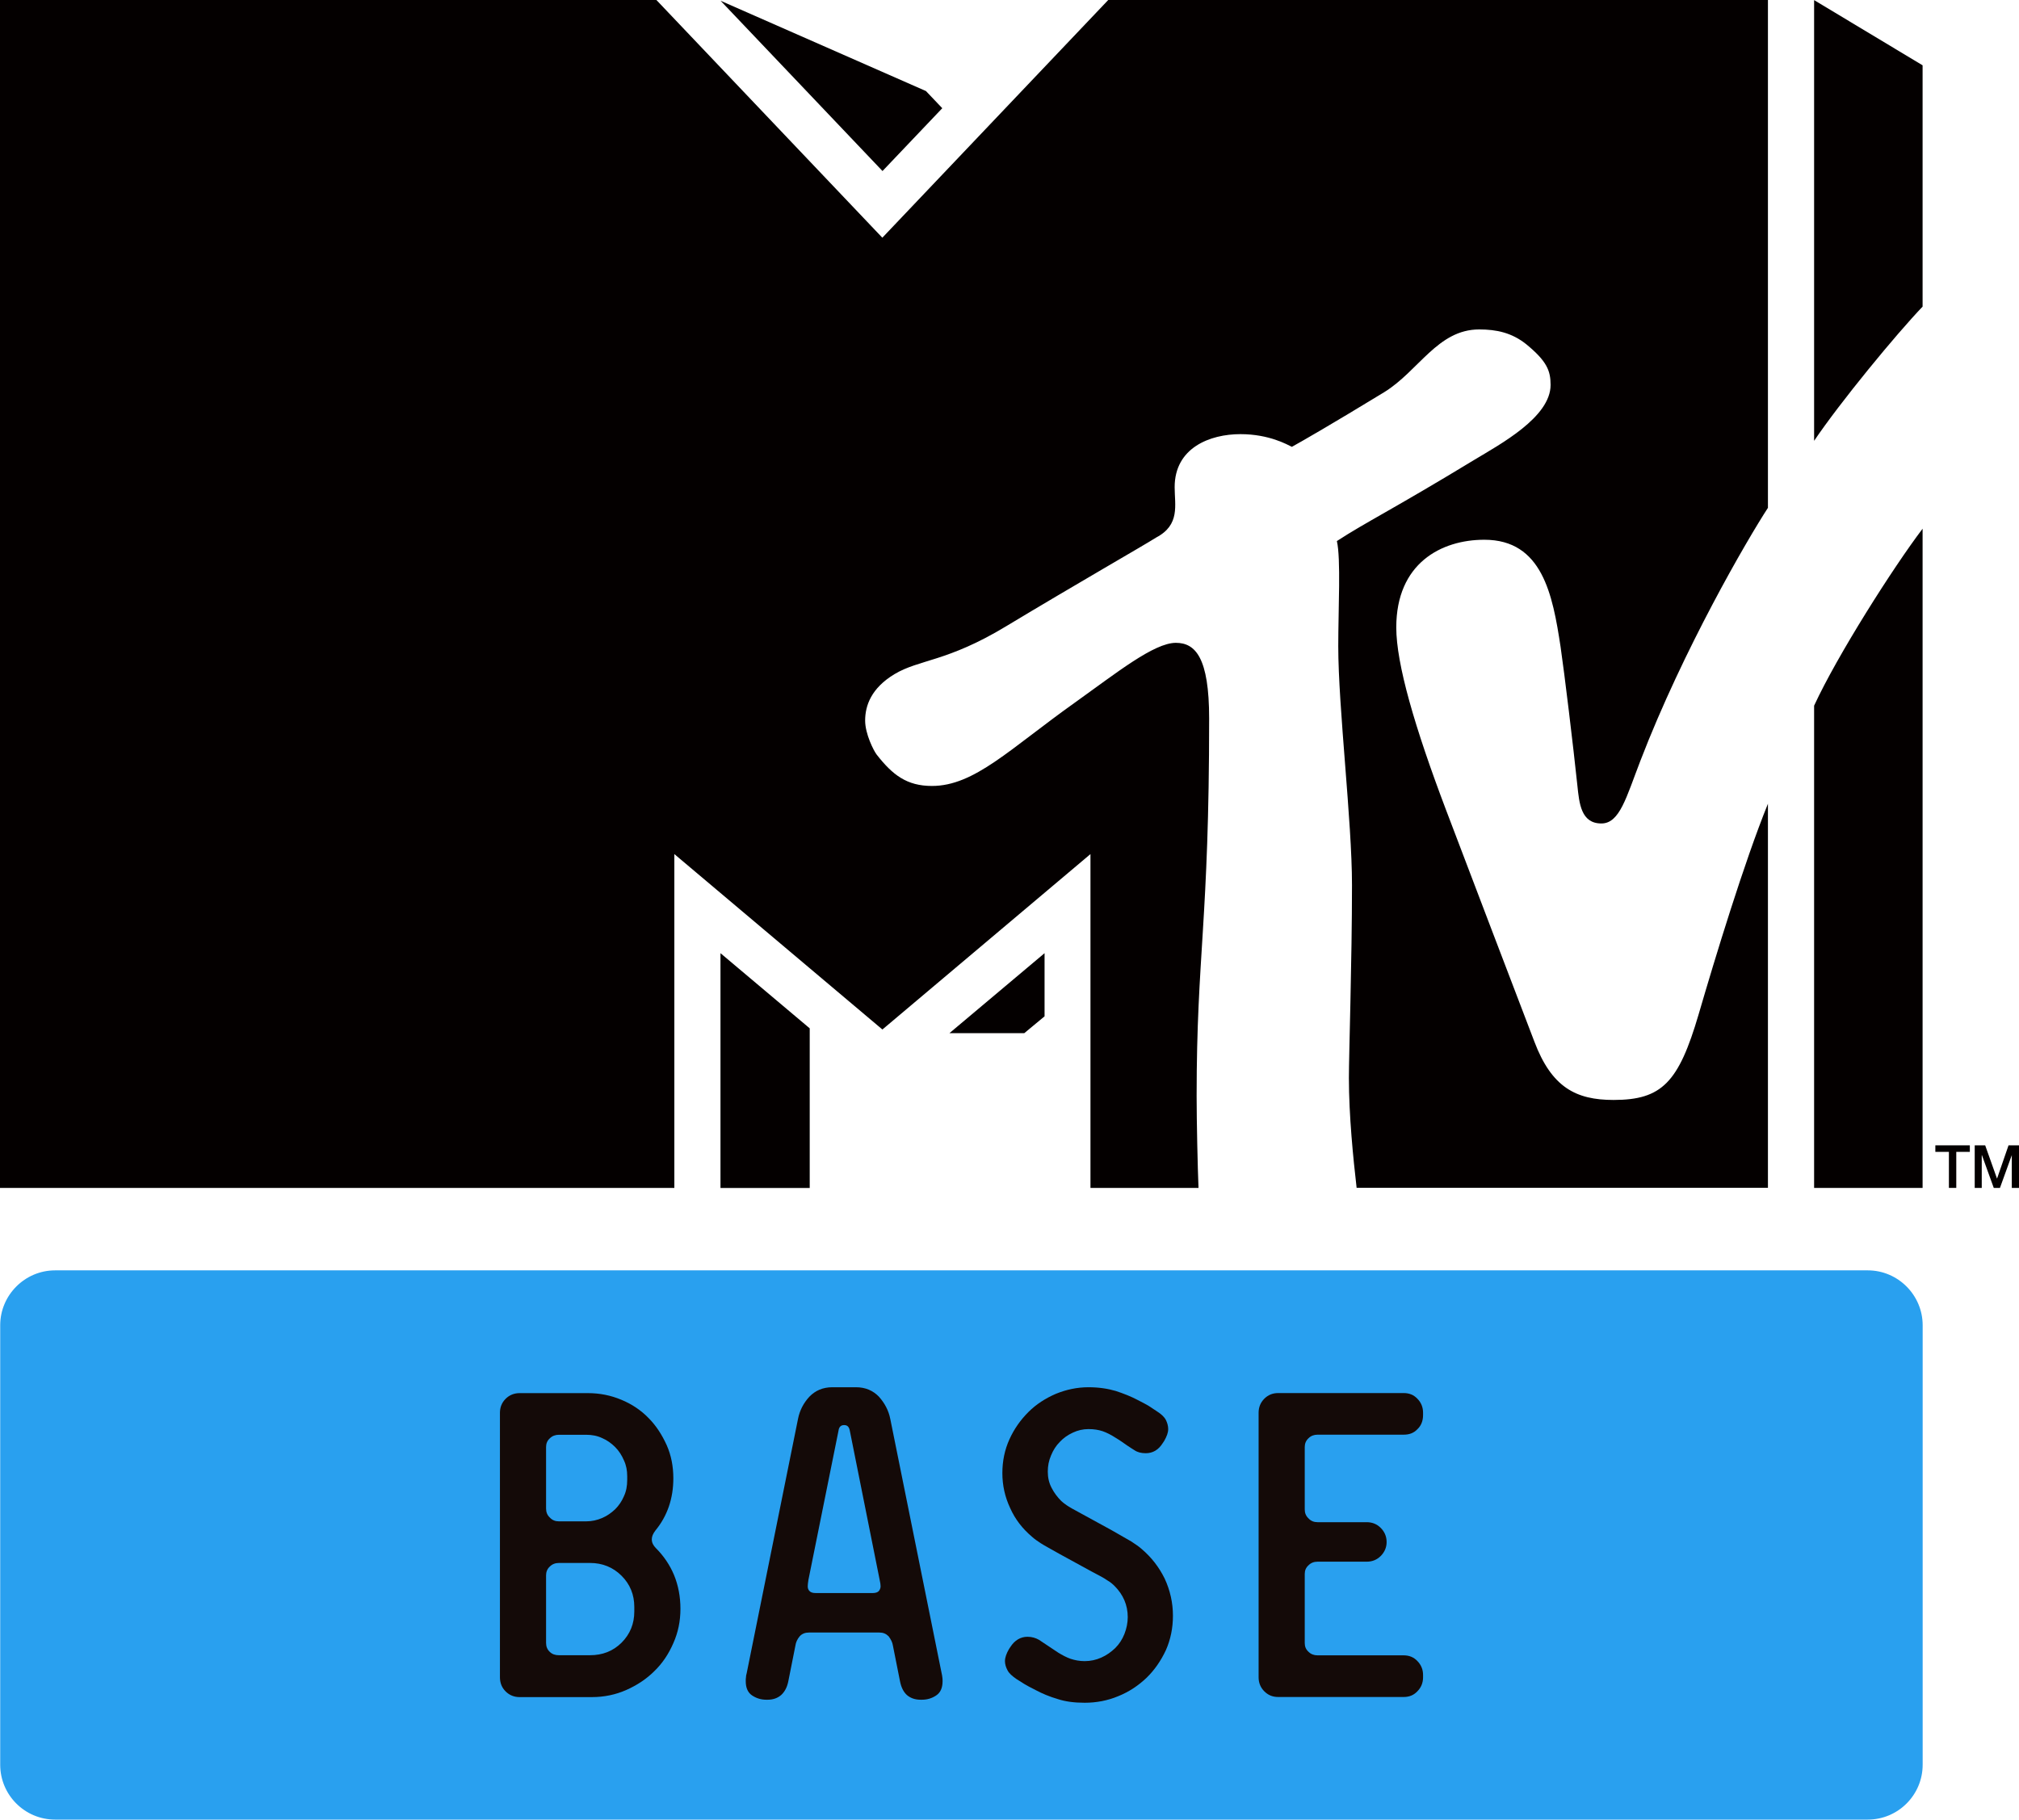
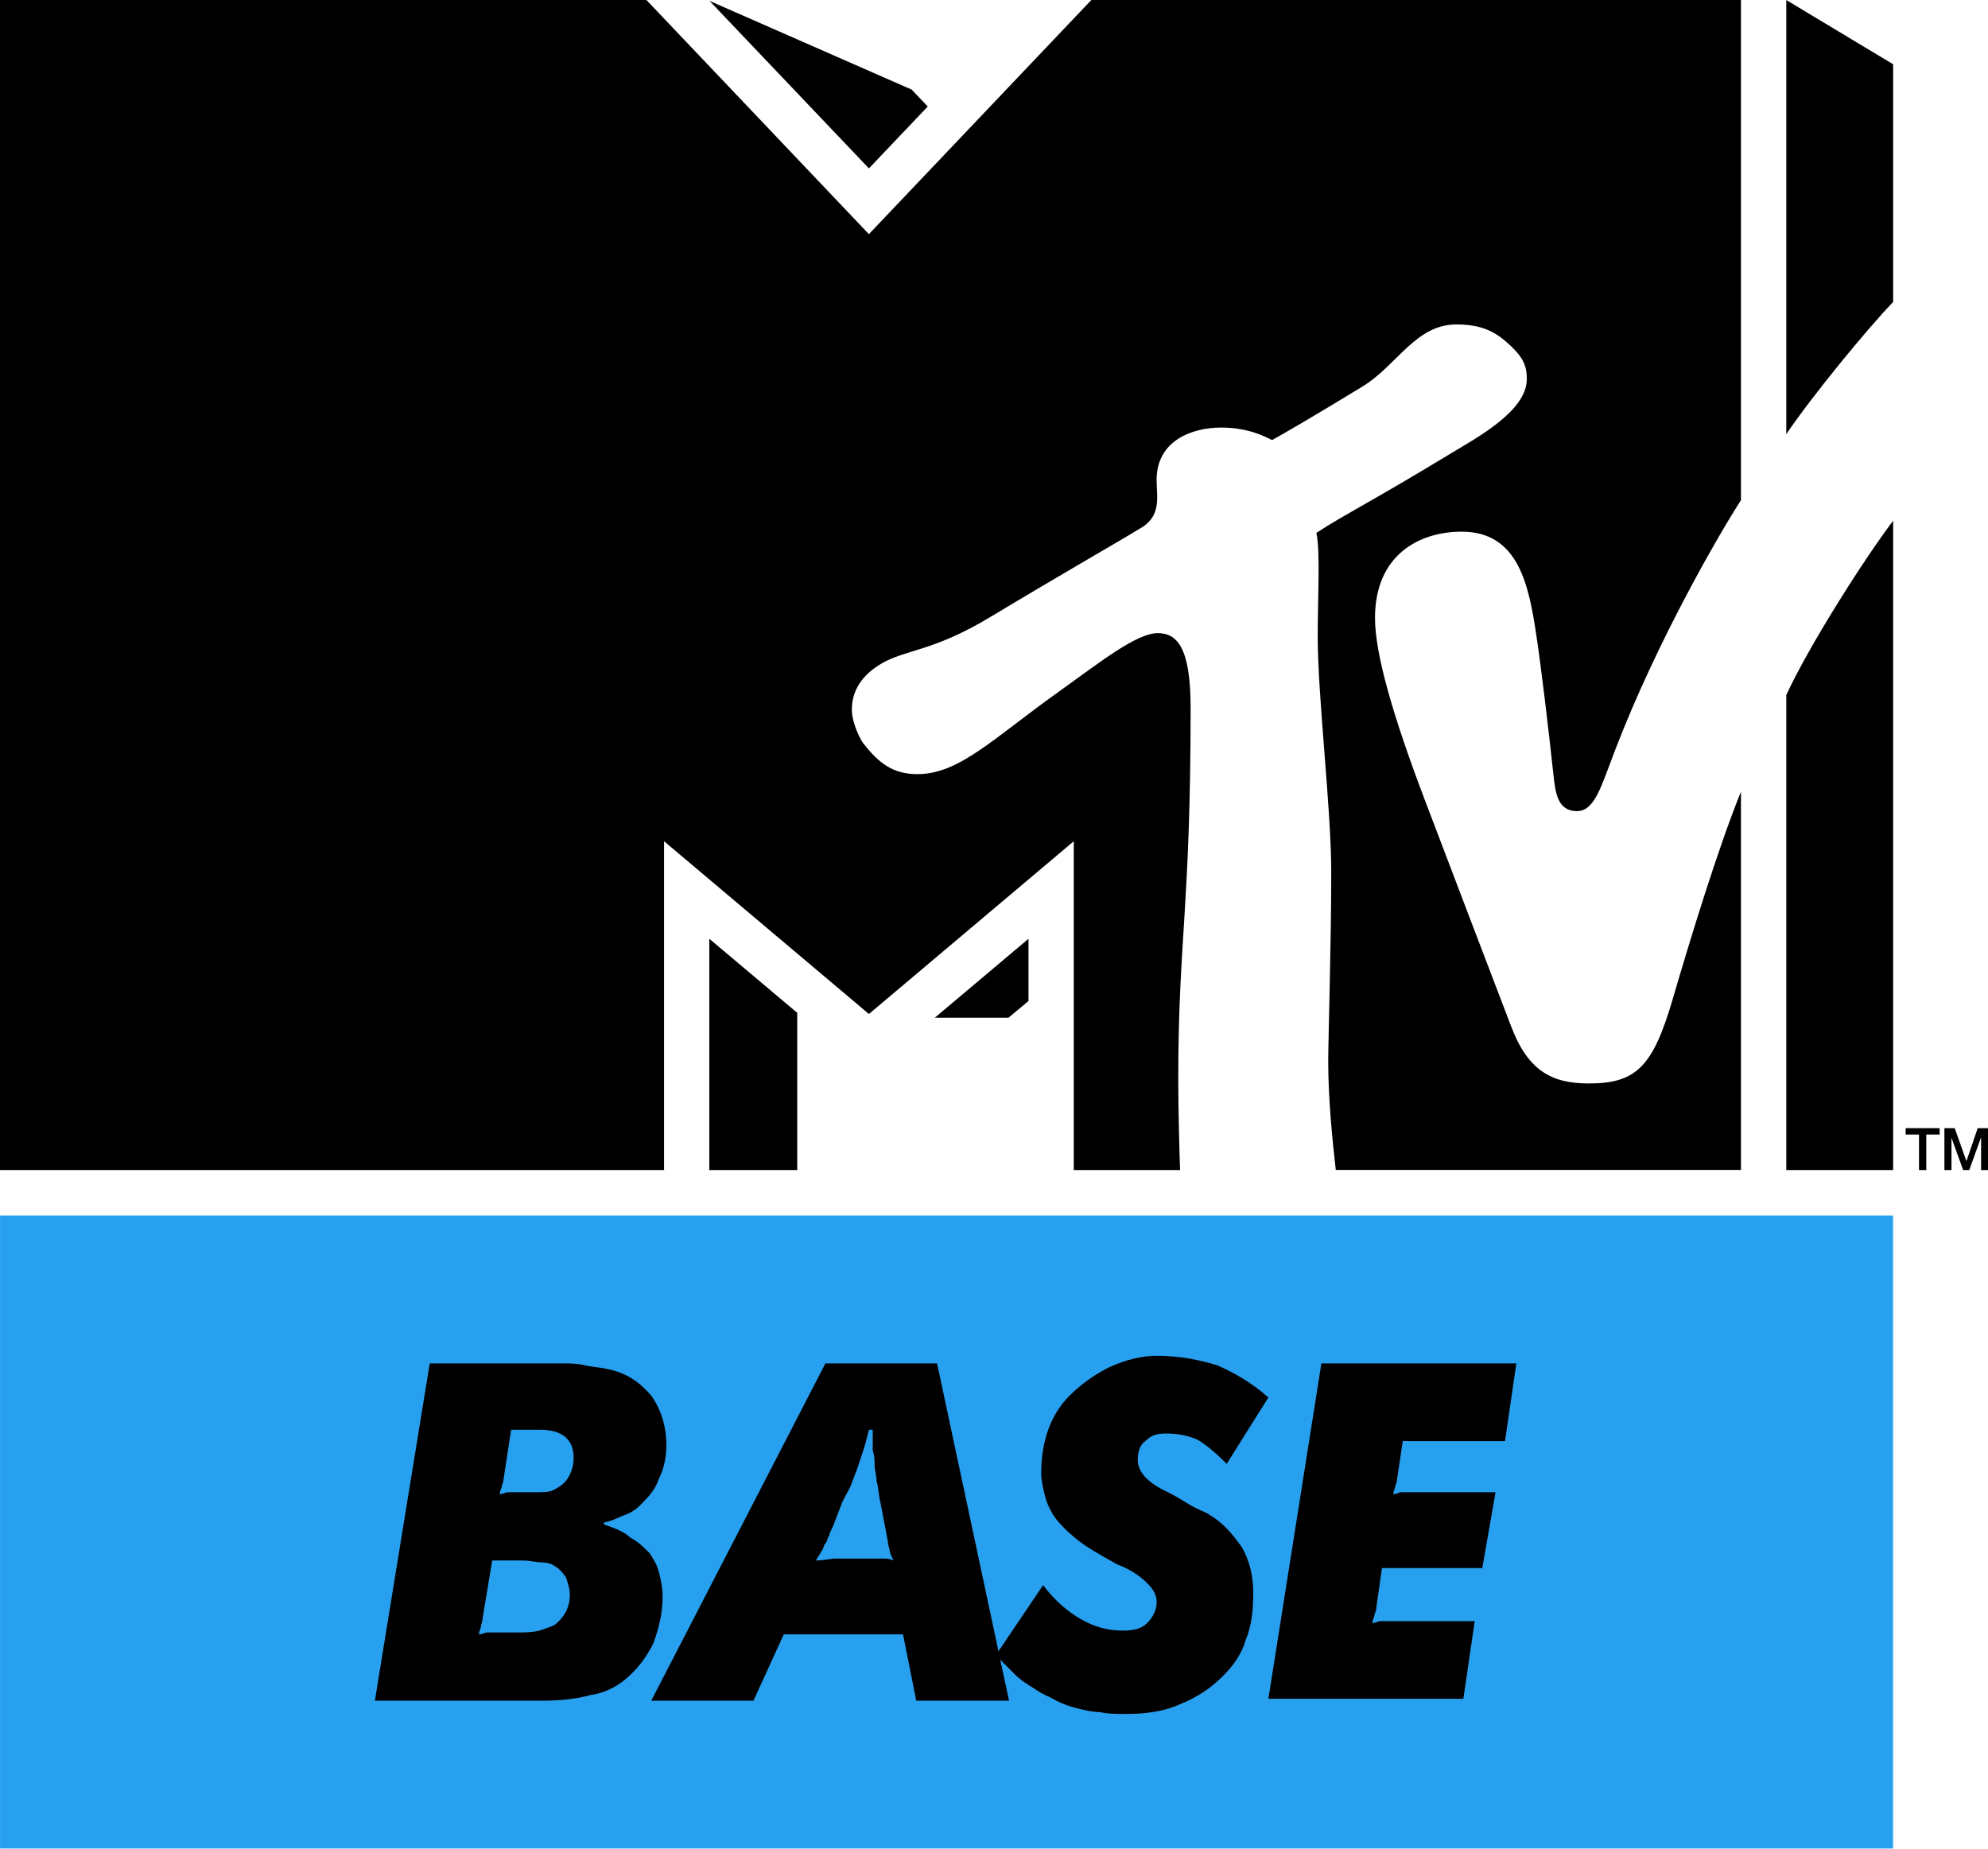
- <svg xmlns="http://www.w3.org/2000/svg" height="540.84" width="600" version="1.1">
-   <g fill="#040000">
-     <path d="m403.16 353.09c-1.02-8.82-2.3-21.53-2.3-32.7 0-6.94 0.92-34.84 0.92-57.34 0-18.98-4.08-52.7-4.08-71.01 0-11.02 0.81-25.97-0.41-31.22 8.77-5.71 16.48-9.34 40.66-24.03 7.85-4.74 22.85-12.75 22.85-22.39 0-4.29-1.17-7.09-7.24-12.09-4.29-3.422-8.83-4.392-13.98-4.392-12.34 0-17.96 12.342-28.26 18.672-15.82 9.64-24.18 14.44-27.4 16.22-1.32-0.61-6.68-3.77-15.3-3.77-9.03 0-19.54 4.03-19.54 15.76 0 5.36 1.68 11.17-5.46 14.95-4.03 2.55-23.67 13.77-44.58 26.37-17.6 10.66-25.82 9.8-33.26 14.28-6.84 4.14-8.68 9.29-8.68 13.78 0 3.98 2.55 8.98 3.42 10.1 4.74 6.07 8.98 9.33 16.43 9.33 12.65 0 23.11-11.01 42.64-24.89 12.15-8.67 23.32-17.65 29.85-17.65 5.81 0 9.89 4.39 9.89 22.5 0 60.55-3.72 70.14-3.72 112.17 0 7.55 0.31 21.53 0.56 27.35h-32.11v-99.23l-61.83 52.14-61.83-52.14v99.23h-200.4v-353.09h195.07l67.14 70.654 67.13-70.654h196.05v150.94c-6.23 9.59-25.15 42.04-37.91 75.2-4.18 10.81-6.12 18.62-11.58 18.62-6.07 0-6.58-5.97-7.14-11.28-1.22-11.63-3.83-33.31-5-41.27-2.35-15.45-5.41-31.78-22.65-31.78-12.8 0-26.17 6.99-26.17 26.07 0 10.82 5.46 29.64 14.84 54.38 3.68 9.75 23.32 61.22 26.18 68.67 5.15 13.67 12.39 17.39 23.56 17.39 14.39 0 19.34-5.25 25.26-25.4 5-17.14 13.52-45.15 20.61-62.65v114.17h-122.27zm168.19-195.94v195.94h-32.24v-143.34c6.89-14.95 23.52-41.12 32.24-52.6m-32.24-26.12v-131l32.24 19.382v71.725c-7.91 8.264-24.49 28.413-32.24 39.893m-259.09-98.867-17.76 18.673-48.11-50.607 61.02 26.834 4.85 5.101zm2.14 274.92h22.24l6.02-5v-18.77l-28.26 23.77zm-68.05 46.02h26.52v-47.45l-26.52-22.34v69.79z" />
-     <path d="m575.14 340.43h10.25v1.94h-4.03v10.71h-2.19v-10.71h-4.03v-1.94z" />
-     <path d="m586.84 340.43h3.11l3.52 9.9 3.42-9.9h3.11v12.65h-2.14v-9.74l-3.52 9.74h-1.84l-3.52-9.74h-0.05v9.74h-2.09v-12.65z" />
-   </g>
-   <path d="m571.37 524.53c0 9-7.31 16.31-16.31 16.31h-538.69c-8.997 0-16.309-7.31-16.309-16.31l-0-130.63c0-8.93 7.312-16.31 16.311-16.31h538.69c9 0 16.31 7.38 16.31 16.31v130.63" fill="#29a0ef" />
-   <g fill="#140a08">
-     <path d="m188.5 477.64c0-3.66-1.26-6.75-3.79-9.28-2.54-2.53-5.7-3.8-9.35-3.8h-9.29c-1.05 0-1.96 0.35-2.67 1.06-0.77 0.7-1.12 1.61-1.12 2.6v20.11c0 1.05 0.35 1.97 1.12 2.67 0.71 0.7 1.62 0.98 2.67 0.98h9.29c3.65 0 6.81-1.19 9.35-3.72 2.53-2.53 3.79-5.63 3.79-9.28v-1.34zm-2.11-38.88c0-1.69-0.28-3.23-0.98-4.71-0.63-1.48-1.48-2.81-2.6-3.94-1.13-1.12-2.39-2.04-3.87-2.67-1.48-0.7-3.09-0.98-4.71-0.98h-8.16c-1.05 0-1.96 0.35-2.67 1.05-0.77 0.7-1.12 1.55-1.12 2.6v18.28c0 1.06 0.35 1.97 1.12 2.67 0.71 0.78 1.62 1.13 2.67 1.13h8.16c1.62 0 3.23-0.35 4.71-0.99 1.48-0.63 2.74-1.54 3.87-2.6 1.12-1.12 1.97-2.39 2.6-3.86 0.7-1.48 0.98-3.1 0.98-4.85v-1.13zm15.82 39.44c0 3.66-0.7 7.03-2.11 10.2-1.4 3.23-3.23 5.97-5.62 8.29-2.39 2.39-5.2 4.22-8.37 5.63-3.16 1.4-6.61 2.11-10.19 2.11h-21.52c-1.61 0-3.02-0.57-4.14-1.69-1.13-1.13-1.69-2.53-1.69-4.22v-78.6c0-1.62 0.56-3.02 1.69-4.15 1.12-1.12 2.53-1.69 4.14-1.69h20.32c3.45 0 6.75 0.64 9.92 1.97 3.09 1.27 5.83 3.1 8.08 5.42 2.25 2.25 4.01 4.99 5.41 8.08 1.34 3.02 1.97 6.33 1.97 9.84 0 5.98-1.75 11.18-5.34 15.54-0.7 0.92-1.06 1.76-1.06 2.6 0 0.99 0.43 1.83 1.2 2.6 2.32 2.32 4.15 5 5.41 8.02 1.27 3.09 1.9 6.47 1.9 10.05" />
-     <path d="m252.55 425.27c-0.21-1.13-0.7-1.69-1.69-1.69-0.98 0-1.54 0.56-1.68 1.69l-8.93 44.29c-0.14 0.85-0.21 1.55-0.21 1.97 0 0.49 0.14 0.98 0.49 1.34 0.35 0.42 0.98 0.63 1.83 0.63h17.01c0.84 0 1.48-0.21 1.83-0.63 0.28-0.36 0.49-0.85 0.49-1.34 0-0.42-0.07-1.12-0.28-1.97l-8.86-44.29zm12.8 63.84c-0.14-0.99-0.64-1.9-1.27-2.75-0.77-0.77-1.62-1.12-2.74-1.12h-20.95c-1.13 0-2.04 0.35-2.74 1.12-0.71 0.85-1.13 1.76-1.27 2.75l-2.11 10.61c-0.35 1.76-1.05 3.1-2.11 4.08-1.05 0.91-2.39 1.41-4.01 1.41h-0.42c-1.54 0-2.95-0.42-4.22-1.27-1.26-0.84-1.89-2.25-1.89-4.22 0-0.42 0-0.84 0.07-1.19 0-0.35 0.07-0.71 0.21-1.2l15.25-75.58c0.5-2.53 1.62-4.71 3.38-6.61 1.76-1.82 4.01-2.81 6.82-2.81h7.03c2.81 0 5.06 0.99 6.82 2.81 1.69 1.9 2.88 4.08 3.37 6.61l15.26 75.58c0.14 0.49 0.14 0.85 0.21 1.2s0.07 0.77 0.07 1.19c0 1.97-0.63 3.38-1.9 4.22-1.26 0.85-2.67 1.27-4.22 1.27h-0.42c-1.68 0-3.02-0.5-4.08-1.41-1.05-0.98-1.68-2.32-2.03-4.08l-2.11-10.61" />
-     <path d="m331.2 471.38c-0.63-0.63-1.33-1.19-2.18-1.68-0.77-0.57-2.32-1.41-4.64-2.61l-9.63-5.27c-2.6-1.48-4.43-2.46-5.41-3.09-0.99-0.64-1.9-1.27-2.67-1.97-2.82-2.39-5-5.2-6.47-8.51-1.55-3.3-2.32-6.75-2.32-10.4 0-3.59 0.7-6.96 2.11-10.06 1.4-3.09 3.3-5.76 5.62-8.08s5.06-4.08 8.16-5.42c3.09-1.26 6.32-1.96 9.7-1.96 3.09 0 5.76 0.42 8.15 1.12 2.32 0.77 4.5 1.62 6.47 2.67 1.41 0.71 2.46 1.27 3.17 1.69 0.7 0.49 1.54 0.98 2.46 1.62 1.33 0.84 2.25 1.68 2.74 2.6 0.42 0.84 0.7 1.76 0.7 2.74 0 1.05-0.42 2.18-1.19 3.52l-0.42 0.63c-1.27 2.04-2.96 3.02-5.07 3.02-1.33 0-2.46-0.28-3.37-0.91-0.49-0.28-1.2-0.78-2.18-1.41-0.99-0.7-2.18-1.55-3.59-2.39-1.19-0.77-2.46-1.41-3.65-1.83-1.27-0.42-2.6-0.63-4.22-0.63s-3.16 0.35-4.64 1.05c-1.55 0.71-2.81 1.62-3.87 2.75-1.12 1.12-1.97 2.46-2.6 4-0.7 1.62-0.98 3.17-0.98 4.85 0 1.76 0.35 3.31 1.12 4.79 0.7 1.4 1.69 2.74 2.88 3.93 0.36 0.35 0.92 0.78 1.62 1.27s2.18 1.33 4.43 2.53l8.86 4.85c2.6 1.48 4.57 2.6 5.9 3.38 1.27 0.84 2.32 1.54 3.1 2.25 2.88 2.46 5.13 5.34 6.82 8.78 1.61 3.45 2.46 7.17 2.46 11.04 0 3.66-0.7 7.1-2.11 10.27-1.48 3.16-3.38 5.9-5.77 8.22-2.46 2.32-5.2 4.15-8.36 5.42-3.17 1.33-6.54 1.96-9.99 1.96-3.09 0-5.76-0.35-8.08-1.12-2.39-0.7-4.57-1.62-6.54-2.67-1.41-0.71-2.46-1.27-3.16-1.69-0.71-0.42-1.55-0.98-2.46-1.55-1.34-0.91-2.25-1.75-2.68-2.6-0.49-0.91-0.77-1.83-0.77-2.74 0-1.05 0.42-2.25 1.2-3.59l0.42-0.63c1.26-1.97 3.02-3.02 5.06-3.02 1.34 0 2.46 0.35 3.44 0.91l5.7 3.8c1.27 0.77 2.46 1.41 3.66 1.83 1.26 0.42 2.67 0.7 4.21 0.7 1.69 0 3.38-0.35 4.93-1.05 1.61-0.71 2.95-1.69 4.14-2.82 1.2-1.19 2.11-2.6 2.75-4.22 0.63-1.61 0.98-3.3 0.98-4.99 0-3.58-1.34-6.68-3.94-9.28" />
-     <path d="m391.54 464.18c-1.06 0-1.97 0.35-2.67 1.06-0.78 0.7-1.13 1.54-1.13 2.6v20.53c0 1.05 0.35 1.9 1.13 2.6 0.7 0.7 1.61 1.05 2.67 1.05h25.59c1.69 0 3.02 0.57 4.08 1.69 1.12 1.13 1.69 2.53 1.69 4.15v0.7c0 1.62-0.57 3.03-1.69 4.15-1.06 1.13-2.39 1.69-4.08 1.69h-37.26c-1.69 0-3.02-0.56-4.15-1.69-1.12-1.12-1.69-2.53-1.69-4.15v-78.67c0-1.62 0.57-3.02 1.69-4.15 1.13-1.12 2.46-1.68 4.15-1.68h37.26c1.69 0 3.02 0.56 4.08 1.68 1.12 1.13 1.69 2.53 1.69 4.15v0.7c0 1.76-0.57 3.17-1.69 4.22-1.06 1.13-2.39 1.62-4.08 1.62h-25.59c-1.06 0-1.97 0.35-2.67 1.05-0.78 0.71-1.13 1.62-1.13 2.6v18.57c0 1.05 0.35 1.96 1.13 2.67 0.7 0.77 1.61 1.12 2.67 1.12h14.62c1.62 0 3.03 0.56 4.15 1.69 1.13 1.12 1.76 2.53 1.76 4.22 0 1.62-0.63 3.02-1.76 4.15-1.12 1.12-2.53 1.68-4.15 1.68h-14.62" />
+ <svg xmlns="http://www.w3.org/2000/svg" height="557.85" width="600" version="1.1" viewBox="0 0 600 557.85">
+   <path d="m403.16 353.11c-1.02-8.83-2.29-21.53-2.29-32.71 0-6.94 0.91-34.84 0.91-57.34 0-18.98-4.08-52.7-4.08-71.02 0-11.02 0.82-25.97-0.41-31.22 8.78-5.72 16.48-9.34 40.67-24.03 7.85-4.75 22.85-12.76 22.85-22.4 0-4.28-1.17-7.09-7.24-12.09-4.29-3.419-8.83-4.388-13.98-4.388-12.35 0-17.96 12.348-28.27 18.668-15.81 9.65-24.18 14.44-27.39 16.23-1.33-0.61-6.69-3.78-15.31-3.78-9.03 0-19.54 4.03-19.54 15.77 0 5.35 1.69 11.17-5.46 14.95-4.03 2.55-23.67 13.77-44.59 26.37-17.6 10.66-25.81 9.8-33.26 14.29-6.84 4.13-8.67 9.28-8.67 13.77 0 3.98 2.55 8.98 3.42 10.1 4.74 6.07 8.97 9.34 16.42 9.34 12.66 0 23.11-11.02 42.65-24.9 12.15-8.67 23.32-17.65 29.85-17.65 5.82 0 9.9 4.39 9.9 22.5 0 60.56-3.73 70.15-3.73 112.19 0 7.55 0.31 21.53 0.56 27.34h-32.09v-99.23l-61.83 52.14-61.83-52.14v99.23h-200.42v-353.1h195.1l67.14 70.66 67.14-70.66h196.06v150.96c-6.22 9.59-25.15 42.04-37.9 75.2-4.19 10.81-6.13 18.62-11.59 18.62-6.07 0-6.53-5.92-7.14-11.28-1.22-11.63-3.82-33.31-5.05-41.27-2.29-15.46-5.36-31.78-22.6-31.78-12.81 0-26.17 6.99-26.17 26.07 0 10.81 5.46 29.64 14.84 54.38 3.68 9.75 23.32 61.22 26.18 68.67 5.15 13.68 12.39 17.4 23.56 17.4 14.39 0 19.34-5.26 25.26-25.41 5-17.14 13.52-45.15 20.61-62.65v114.16h-122.3zm168.21-195.97v195.97h-32.25v-143.36c6.89-14.95 23.52-41.07 32.25-52.6m-32.25-26.12v-131.02l32.25 19.386v71.732c-7.96 8.265-24.49 28.422-32.25 39.892m-259.12-98.871-17.75 18.673-48.11-50.56 61.02 26.784 4.85 5.102zm2.14 274.98h22.25l6.02-5.05v-18.77zm-68.06 45.97h26.53v-47.45l-26.53-22.34z" />
+   <path d="m575.15 340.46h10.25v1.93h-4.03v10.72h-2.19v-10.72h-4.03z" />
+   <path d="m586.84 340.46h3.11l3.52 9.89h0.05l3.37-9.89h3.11v12.65h-2.09v-9.75h-0.05l-3.52 9.75h-1.84l-3.52-9.75v9.75h-2.14z" />
+   <rect height="191.01" width="571.34" y="366.84" x=".01" stroke-width="5.716" fill="#28a0f0" />
+   <g stroke-width="5.716">
+     <path d="m151.99 446.34c0 1.14-0.57 1.71-0.57 2.28 0 0.58-0.58 1.15-0.58 2.29 1.15 0 1.72-0.57 2.29-0.57h7.43c2.85 0 5.14 0 6.28-0.57s2.29-1.15 3.43-2.29c1.71-1.72 2.86-4.58 2.86-7.44 0-5.71-3.43-8.57-10.29-8.57h-8.57zm-6.29 41.74c0 1.15-0.57 2.29-0.57 2.86s-0.57 1.15-0.57 2.29c1.14 0 1.71-0.57 2.28-0.57h8c3.43 0 5.72 0 8-0.57 1.72-0.58 3.43-1.15 4.57-1.72 2.86-2.29 4.57-5.15 4.57-9.15 0-1.71-0.57-3.43-1.14-5.15-1.14-1.71-2.28-2.86-3.43-3.43-0.57-0.57-2.28-1.14-4-1.14-1.71 0-3.42-0.57-5.71-0.57h-9.14zm-16-76.63h40c2.28 0 4.57 0 6.85 0.57 2.29 0.57 4.58 0.57 6.86 1.15 5.71 1.14 9.71 4 13.14 8 2.86 4.01 4.57 9.15 4.57 14.87 0 3.43-0.57 6.86-2.28 10.3-1.15 3.43-3.43 5.71-5.72 8-1.14 1.15-2.85 2.29-4.57 2.86-1.71 0.57-3.43 1.72-6.28 2.29v0.57c3.43 1.14 6.28 2.29 8 4 2.28 1.15 4 2.86 5.71 4.58 1.14 1.71 2.29 3.43 2.86 5.72s1.14 4.57 1.14 7.43c0 5.15-1.14 9.72-2.86 14.3-2.28 4.57-5.14 8.01-8.57 10.87-2.85 2.28-6.28 4-10.28 4.57-4 1.14-9.14 1.72-14.86 1.72h-50.27z" />
+     <path d="m263.4 470.35h3.43c0.57 0 1.71 0 2.85 0.58-0.57-1.15-1.14-2.29-1.14-2.86s-0.57-1.72-0.57-2.86l-2.29-12.01c-0.57-2.29-0.57-4.58-1.14-6.29 0-1.72-0.57-3.43-0.57-4.58 0-1.71 0-2.86-0.57-4.57v-6.29h-1.14c-0.58 2.28-1.15 4.57-1.72 6.29-0.57 1.71-1.14 3.43-1.71 5.14-0.57 1.72-1.14 2.86-1.72 4.58-0.57 1.72-1.71 3.43-2.85 5.72l-2.86 7.43c-0.57 1.15-1.14 2.29-1.14 2.86-0.57 0.57-0.57 1.72-1.14 2.29-0.58 0.57-0.58 1.72-1.15 2.29-0.57 1.14-1.14 1.71-1.71 2.86 2.28 0 4.57-0.58 5.71-0.58h5.14zm-14.28-58.9h33.7l21.72 101.8h-28l-4-20.02h-35.99l-9.15 20.02h-30.85z" />
+     <path d="m314.82 478.36c3.43 4.58 7.43 8.01 11.43 10.3 4 2.28 7.99 3.43 12.57 3.43 3.42 0 5.71-0.58 7.42-2.29 1.72-1.72 2.86-4 2.86-6.29s-1.14-4-2.86-5.72c-1.71-1.72-4.57-4-9.14-5.72-5.14-2.86-9.14-5.15-12-7.43-2.85-2.29-5.14-4.58-6.85-6.87-1.15-1.71-2.29-4-2.86-6.29-0.57-2.28-1.14-4.57-1.14-6.86 0-9.72 2.85-17.73 8.57-23.45 3.43-3.43 7.43-6.29 12-8.58 5.14-2.28 9.71-3.43 14.28-3.43 6.86 0 12.57 1.15 18.28 2.86 5.14 2.29 10.29 5.15 15.43 9.72l-12.57 20.02c-3.43-3.43-6.86-6.29-9.14-7.43-2.86-1.15-5.72-1.72-9.14-1.72-2.86 0-4.57 0.57-6.29 2.29-1.71 1.14-2.28 3.43-2.28 5.72 0 3.43 2.85 6.86 9.14 9.72 3.43 1.71 5.71 3.43 8 4.57 2.28 1.15 4 1.72 4.57 2.29 4 2.29 6.85 5.72 9.71 9.72 2.29 4.01 3.43 8.58 3.43 13.73 0 5.72-0.57 10.29-2.29 14.3-1.14 4-3.43 7.43-6.85 10.86-3.43 3.43-7.43 6.29-13.14 8.58-5.15 2.29-10.86 2.86-16 2.86-2.86 0-5.72 0-8-0.57-2.29 0-4.57-0.57-6.86-1.15-2.28-0.57-4-1.14-6.28-2.28-1.72-1.15-4-1.72-6.29-3.43-2.85-1.72-4.57-2.86-6.28-4.58s-3.43-3.43-5.71-5.72z" />
+     <path d="m398.81 411.45h58.84l-3.42 23.45h-30.86l-1.71 11.44c0 1.14-0.57 1.71-0.57 2.28 0 0.58-0.57 1.15-0.57 2.29 1.14 0 1.71-0.57 2.28-0.57h28.57l-4 22.87h-30.28l-1.71 12.01c0 1.15-0.58 1.72-0.58 2.29s-0.57 1.15-0.57 2.29c1.15 0 1.72-0.57 2.29-0.57h28.57l-3.43 23.44h-58.85z" />
  </g>
</svg>
